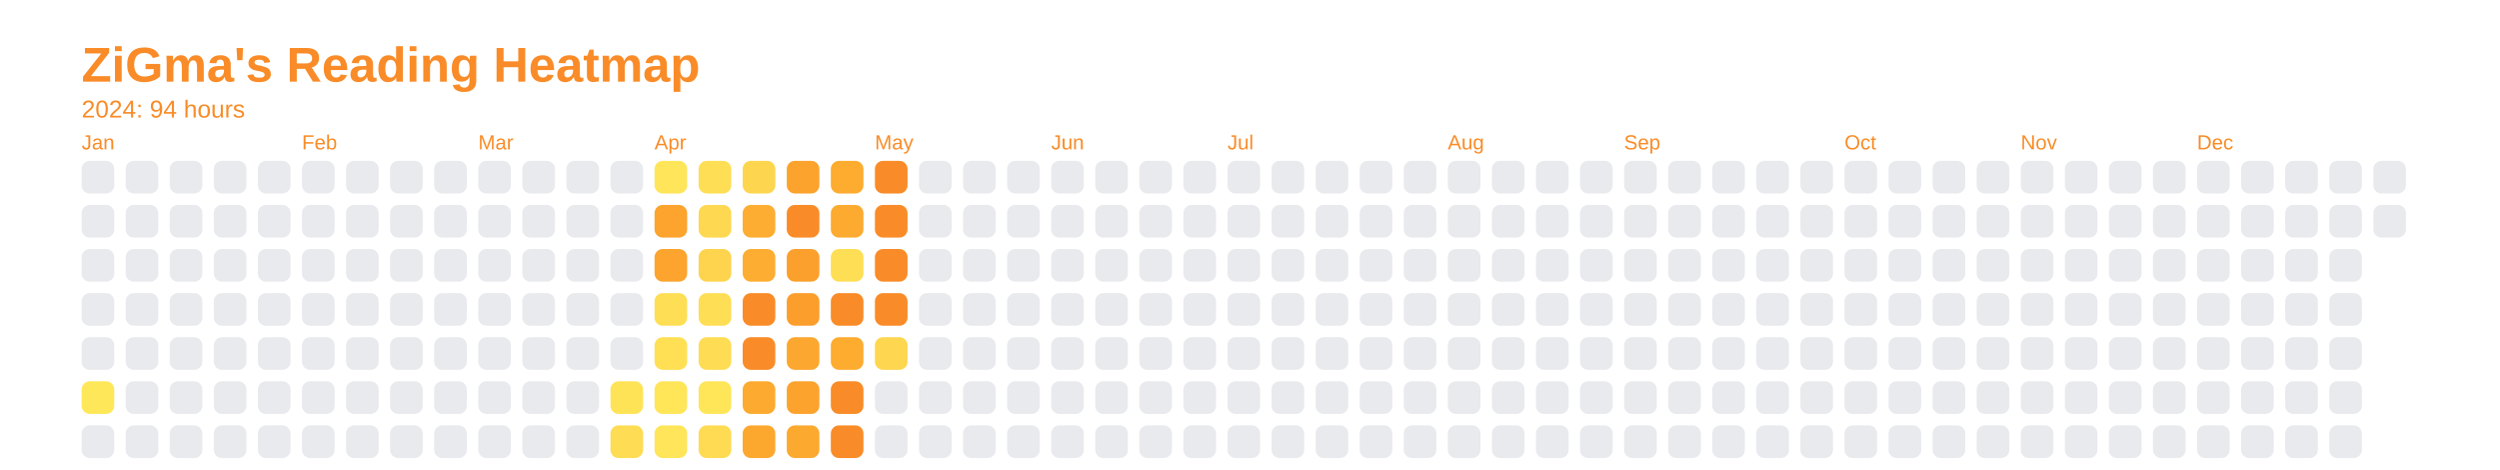
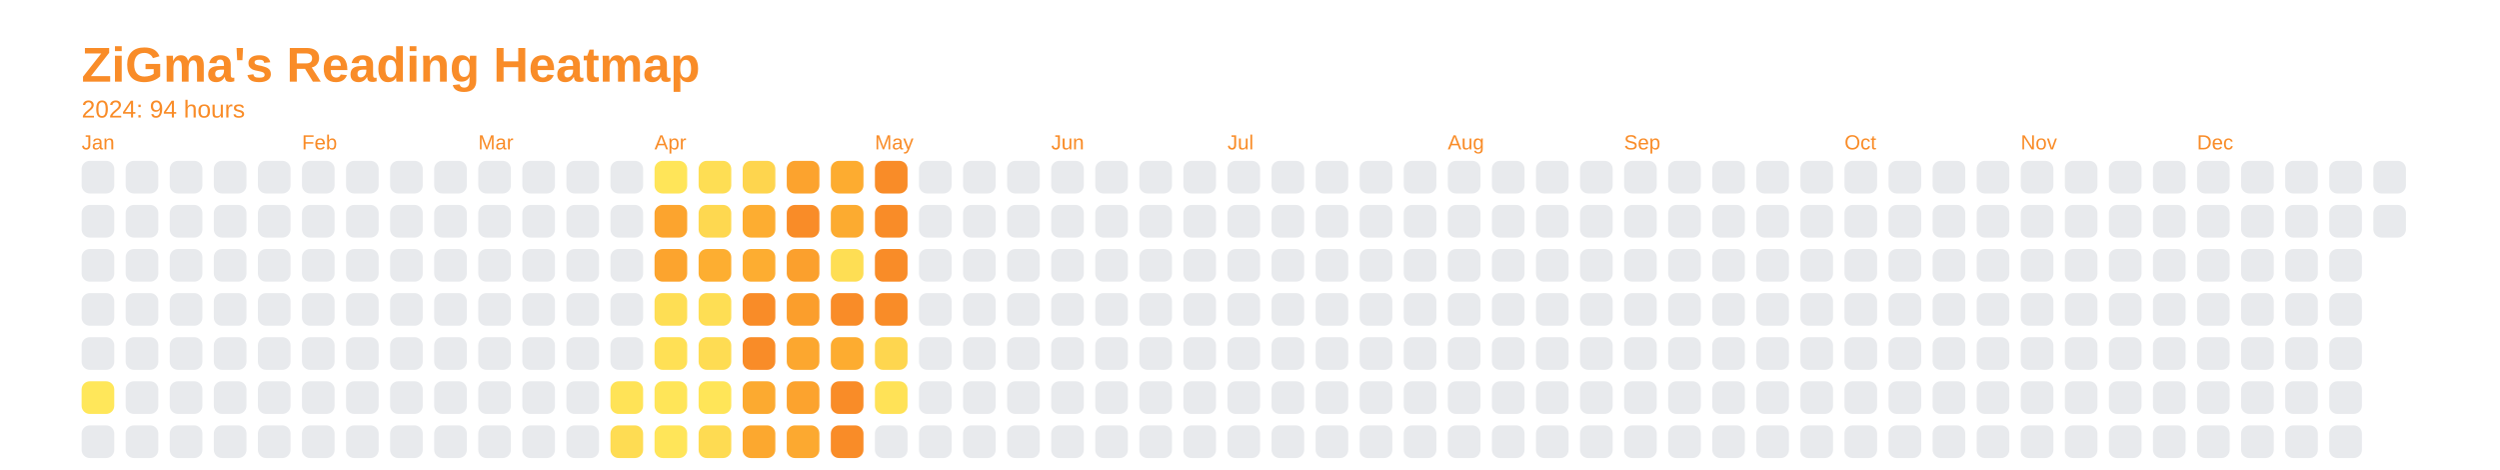
<svg xmlns="http://www.w3.org/2000/svg" baseProfile="full" height="57.5mm" version="1.1" viewBox="0,0,306.2,57.5" width="306.2mm">
  <defs />
  <rect fill="none" height="57.5" width="306.2" x="0" y="0" />
  <text fill="#f98c28" style="font-size:6px; font-family:Arial; font-weight:bold;" x="10" y="10">ZiGma's Reading Heatmap</text>
  <text fill="#f98c28" style="font-size:3px; font-family:Arial;" x="10" y="14.4">2024: 94 hours</text>
  <text fill="#f98c28" style="font-size:2.5px; font-family:Arial" x="10" y="18.3">Jan</text>
  <rect fill="#e8eaed" height="4" rx="1" ry="1" width="4" x="10" y="19.7" />
  <rect fill="#e8eaed" height="4" rx="1" ry="1" width="4" x="10" y="25.1" />
  <rect fill="#e8eaed" height="4" rx="1" ry="1" width="4" x="10" y="30.5" />
  <rect fill="#e8eaed" height="4" rx="1" ry="1" width="4" x="10" y="35.9" />
  <rect fill="#e8eaed" height="4" rx="1" ry="1" width="4" x="10" y="41.3" />
  <rect fill="#ffe75a" height="4" rx="1" ry="1" width="4" x="10" y="46.7" />
  <rect fill="#e8eaed" height="4" rx="1" ry="1" width="4" x="10" y="52.1" />
  <rect fill="#e8eaed" height="4" rx="1" ry="1" width="4" x="15.4" y="19.7" />
  <rect fill="#e8eaed" height="4" rx="1" ry="1" width="4" x="15.4" y="25.1" />
  <rect fill="#e8eaed" height="4" rx="1" ry="1" width="4" x="15.4" y="30.5" />
  <rect fill="#e8eaed" height="4" rx="1" ry="1" width="4" x="15.4" y="35.9" />
  <rect fill="#e8eaed" height="4" rx="1" ry="1" width="4" x="15.4" y="41.3" />
  <rect fill="#e8eaed" height="4" rx="1" ry="1" width="4" x="15.4" y="46.7" />
  <rect fill="#e8eaed" height="4" rx="1" ry="1" width="4" x="15.4" y="52.1" />
  <rect fill="#e8eaed" height="4" rx="1" ry="1" width="4" x="20.8" y="19.7" />
  <rect fill="#e8eaed" height="4" rx="1" ry="1" width="4" x="20.8" y="25.1" />
  <rect fill="#e8eaed" height="4" rx="1" ry="1" width="4" x="20.8" y="30.5" />
  <rect fill="#e8eaed" height="4" rx="1" ry="1" width="4" x="20.8" y="35.9" />
  <rect fill="#e8eaed" height="4" rx="1" ry="1" width="4" x="20.8" y="41.3" />
  <rect fill="#e8eaed" height="4" rx="1" ry="1" width="4" x="20.8" y="46.7" />
  <rect fill="#e8eaed" height="4" rx="1" ry="1" width="4" x="20.8" y="52.1" />
  <rect fill="#e8eaed" height="4" rx="1" ry="1" width="4" x="26.2" y="19.7" />
  <rect fill="#e8eaed" height="4" rx="1" ry="1" width="4" x="26.2" y="25.1" />
  <rect fill="#e8eaed" height="4" rx="1" ry="1" width="4" x="26.2" y="30.5" />
  <rect fill="#e8eaed" height="4" rx="1" ry="1" width="4" x="26.2" y="35.9" />
  <rect fill="#e8eaed" height="4" rx="1" ry="1" width="4" x="26.2" y="41.3" />
  <rect fill="#e8eaed" height="4" rx="1" ry="1" width="4" x="26.2" y="46.7" />
  <rect fill="#e8eaed" height="4" rx="1" ry="1" width="4" x="26.2" y="52.1" />
  <rect fill="#e8eaed" height="4" rx="1" ry="1" width="4" x="31.6" y="19.7" />
  <rect fill="#e8eaed" height="4" rx="1" ry="1" width="4" x="31.6" y="25.1" />
  <rect fill="#e8eaed" height="4" rx="1" ry="1" width="4" x="31.6" y="30.5" />
  <rect fill="#e8eaed" height="4" rx="1" ry="1" width="4" x="31.6" y="35.9" />
  <rect fill="#e8eaed" height="4" rx="1" ry="1" width="4" x="31.6" y="41.3" />
  <rect fill="#e8eaed" height="4" rx="1" ry="1" width="4" x="31.6" y="46.7" />
  <rect fill="#e8eaed" height="4" rx="1" ry="1" width="4" x="31.6" y="52.1" />
  <text fill="#f98c28" style="font-size:2.5px; font-family:Arial" x="37.0" y="18.3">Feb</text>
  <rect fill="#e8eaed" height="4" rx="1" ry="1" width="4" x="37.0" y="19.7" />
  <rect fill="#e8eaed" height="4" rx="1" ry="1" width="4" x="37.0" y="25.1" />
  <rect fill="#e8eaed" height="4" rx="1" ry="1" width="4" x="37.0" y="30.5" />
  <rect fill="#e8eaed" height="4" rx="1" ry="1" width="4" x="37.0" y="35.9" />
  <rect fill="#e8eaed" height="4" rx="1" ry="1" width="4" x="37.0" y="41.3" />
  <rect fill="#e8eaed" height="4" rx="1" ry="1" width="4" x="37.0" y="46.7" />
  <rect fill="#e8eaed" height="4" rx="1" ry="1" width="4" x="37.0" y="52.1" />
  <rect fill="#e8eaed" height="4" rx="1" ry="1" width="4" x="42.4" y="19.7" />
  <rect fill="#e8eaed" height="4" rx="1" ry="1" width="4" x="42.4" y="25.1" />
  <rect fill="#e8eaed" height="4" rx="1" ry="1" width="4" x="42.4" y="30.5" />
  <rect fill="#e8eaed" height="4" rx="1" ry="1" width="4" x="42.4" y="35.9" />
  <rect fill="#e8eaed" height="4" rx="1" ry="1" width="4" x="42.4" y="41.3" />
  <rect fill="#e8eaed" height="4" rx="1" ry="1" width="4" x="42.4" y="46.7" />
  <rect fill="#e8eaed" height="4" rx="1" ry="1" width="4" x="42.4" y="52.1" />
  <rect fill="#e8eaed" height="4" rx="1" ry="1" width="4" x="47.8" y="19.7" />
  <rect fill="#e8eaed" height="4" rx="1" ry="1" width="4" x="47.8" y="25.1" />
  <rect fill="#e8eaed" height="4" rx="1" ry="1" width="4" x="47.8" y="30.5" />
  <rect fill="#e8eaed" height="4" rx="1" ry="1" width="4" x="47.8" y="35.9" />
  <rect fill="#e8eaed" height="4" rx="1" ry="1" width="4" x="47.8" y="41.3" />
  <rect fill="#e8eaed" height="4" rx="1" ry="1" width="4" x="47.8" y="46.7" />
  <rect fill="#e8eaed" height="4" rx="1" ry="1" width="4" x="47.8" y="52.1" />
  <rect fill="#e8eaed" height="4" rx="1" ry="1" width="4" x="53.2" y="19.7" />
  <rect fill="#e8eaed" height="4" rx="1" ry="1" width="4" x="53.2" y="25.1" />
  <rect fill="#e8eaed" height="4" rx="1" ry="1" width="4" x="53.2" y="30.5" />
  <rect fill="#e8eaed" height="4" rx="1" ry="1" width="4" x="53.2" y="35.9" />
  <rect fill="#e8eaed" height="4" rx="1" ry="1" width="4" x="53.2" y="41.3" />
  <rect fill="#e8eaed" height="4" rx="1" ry="1" width="4" x="53.2" y="46.7" />
  <rect fill="#e8eaed" height="4" rx="1" ry="1" width="4" x="53.2" y="52.1" />
  <text fill="#f98c28" style="font-size:2.5px; font-family:Arial" x="58.6" y="18.3">Mar</text>
  <rect fill="#e8eaed" height="4" rx="1" ry="1" width="4" x="58.6" y="19.7" />
  <rect fill="#e8eaed" height="4" rx="1" ry="1" width="4" x="58.6" y="25.1" />
  <rect fill="#e8eaed" height="4" rx="1" ry="1" width="4" x="58.6" y="30.5" />
  <rect fill="#e8eaed" height="4" rx="1" ry="1" width="4" x="58.6" y="35.9" />
  <rect fill="#e8eaed" height="4" rx="1" ry="1" width="4" x="58.6" y="41.3" />
  <rect fill="#e8eaed" height="4" rx="1" ry="1" width="4" x="58.6" y="46.7" />
  <rect fill="#e8eaed" height="4" rx="1" ry="1" width="4" x="58.6" y="52.1" />
  <rect fill="#e8eaed" height="4" rx="1" ry="1" width="4" x="64" y="19.7" />
  <rect fill="#e8eaed" height="4" rx="1" ry="1" width="4" x="64" y="25.1" />
  <rect fill="#e8eaed" height="4" rx="1" ry="1" width="4" x="64" y="30.5" />
  <rect fill="#e8eaed" height="4" rx="1" ry="1" width="4" x="64" y="35.9" />
  <rect fill="#e8eaed" height="4" rx="1" ry="1" width="4" x="64" y="41.3" />
  <rect fill="#e8eaed" height="4" rx="1" ry="1" width="4" x="64" y="46.7" />
  <rect fill="#e8eaed" height="4" rx="1" ry="1" width="4" x="64" y="52.1" />
  <rect fill="#e8eaed" height="4" rx="1" ry="1" width="4" x="69.4" y="19.7" />
  <rect fill="#e8eaed" height="4" rx="1" ry="1" width="4" x="69.4" y="25.1" />
  <rect fill="#e8eaed" height="4" rx="1" ry="1" width="4" x="69.4" y="30.5" />
  <rect fill="#e8eaed" height="4" rx="1" ry="1" width="4" x="69.4" y="35.9" />
  <rect fill="#e8eaed" height="4" rx="1" ry="1" width="4" x="69.4" y="41.3" />
  <rect fill="#e8eaed" height="4" rx="1" ry="1" width="4" x="69.4" y="46.7" />
  <rect fill="#e8eaed" height="4" rx="1" ry="1" width="4" x="69.4" y="52.1" />
  <rect fill="#e8eaed" height="4" rx="1" ry="1" width="4" x="74.8" y="19.7" />
  <rect fill="#e8eaed" height="4" rx="1" ry="1" width="4" x="74.8" y="25.1" />
  <rect fill="#e8eaed" height="4" rx="1" ry="1" width="4" x="74.8" y="30.5" />
  <rect fill="#e8eaed" height="4" rx="1" ry="1" width="4" x="74.8" y="35.9" />
  <rect fill="#e8eaed" height="4" rx="1" ry="1" width="4" x="74.8" y="41.3" />
  <rect fill="#ffe357" height="4" rx="1" ry="1" width="4" x="74.8" y="46.7" />
  <rect fill="#fedc53" height="4" rx="1" ry="1" width="4" x="74.8" y="52.1" />
  <text fill="#f98c28" style="font-size:2.5px; font-family:Arial" x="80.2" y="18.3">Apr</text>
  <rect fill="#ffe559" height="4" rx="1" ry="1" width="4" x="80.2" y="19.7" />
  <rect fill="#fca42e" height="4" rx="1" ry="1" width="4" x="80.2" y="25.1" />
  <rect fill="#fca42e" height="4" rx="1" ry="1" width="4" x="80.2" y="30.5" />
  <rect fill="#fede54" height="4" rx="1" ry="1" width="4" x="80.2" y="35.9" />
  <rect fill="#ffe055" height="4" rx="1" ry="1" width="4" x="80.2" y="41.3" />
  <rect fill="#ffe558" height="4" rx="1" ry="1" width="4" x="80.2" y="46.7" />
  <rect fill="#ffe559" height="4" rx="1" ry="1" width="4" x="80.2" y="52.1" />
  <rect fill="#fede54" height="4" rx="1" ry="1" width="4" x="85.6" y="19.7" />
  <rect fill="#fed850" height="4" rx="1" ry="1" width="4" x="85.6" y="25.1" />
-   <rect fill="#fed34d" height="4" rx="1" ry="1" width="4" x="85.6" y="30.5" />
+   <rect fill="#fdae31" height="4" rx="1" ry="1" width="4" x="85.6" y="30.5" />
  <rect fill="#fede54" height="4" rx="1" ry="1" width="4" x="85.6" y="35.9" />
  <rect fill="#fedc53" height="4" rx="1" ry="1" width="4" x="85.6" y="41.3" />
  <rect fill="#ffe558" height="4" rx="1" ry="1" width="4" x="85.6" y="46.7" />
  <rect fill="#fedb52" height="4" rx="1" ry="1" width="4" x="85.6" y="52.1" />
  <rect fill="#fed54e" height="4" rx="1" ry="1" width="4" x="91" y="19.7" />
  <rect fill="#fdad31" height="4" rx="1" ry="1" width="4" x="91" y="25.1" />
  <rect fill="#fdad31" height="4" rx="1" ry="1" width="4" x="91" y="30.5" />
  <rect fill="#f98c28" height="4" rx="1" ry="1" width="4" x="91" y="35.9" />
  <rect fill="#f98c28" height="4" rx="1" ry="1" width="4" x="91" y="41.3" />
  <rect fill="#fcaa30" height="4" rx="1" ry="1" width="4" x="91" y="46.7" />
  <rect fill="#fca82f" height="4" rx="1" ry="1" width="4" x="91" y="52.1" />
  <rect fill="#fca32e" height="4" rx="1" ry="1" width="4" x="96.4" y="19.7" />
  <rect fill="#f98c28" height="4" rx="1" ry="1" width="4" x="96.4" y="25.1" />
  <rect fill="#fba02d" height="4" rx="1" ry="1" width="4" x="96.4" y="30.5" />
  <rect fill="#fb9e2c" height="4" rx="1" ry="1" width="4" x="96.4" y="35.9" />
  <rect fill="#fca72f" height="4" rx="1" ry="1" width="4" x="96.4" y="41.3" />
  <rect fill="#fca32e" height="4" rx="1" ry="1" width="4" x="96.4" y="46.7" />
  <rect fill="#fca930" height="4" rx="1" ry="1" width="4" x="96.4" y="52.1" />
  <rect fill="#fdac30" height="4" rx="1" ry="1" width="4" x="101.8" y="19.7" />
  <rect fill="#fcab30" height="4" rx="1" ry="1" width="4" x="101.8" y="25.1" />
  <rect fill="#fede54" height="4" rx="1" ry="1" width="4" x="101.8" y="30.5" />
  <rect fill="#f98c28" height="4" rx="1" ry="1" width="4" x="101.8" y="35.9" />
  <rect fill="#fdac30" height="4" rx="1" ry="1" width="4" x="101.8" y="41.3" />
  <rect fill="#f98c28" height="4" rx="1" ry="1" width="4" x="101.8" y="46.7" />
  <rect fill="#f98c28" height="4" rx="1" ry="1" width="4" x="101.8" y="52.1" />
  <text fill="#f98c28" style="font-size:2.5px; font-family:Arial" x="107.2" y="18.3">May</text>
  <rect fill="#f98c28" height="4" rx="1" ry="1" width="4" x="107.2" y="19.7" />
  <rect fill="#f98c28" height="4" rx="1" ry="1" width="4" x="107.2" y="25.1" />
  <rect fill="#f98c28" height="4" rx="1" ry="1" width="4" x="107.2" y="30.5" />
  <rect fill="#f98c28" height="4" rx="1" ry="1" width="4" x="107.2" y="35.9" />
  <rect fill="#fed64f" height="4" rx="1" ry="1" width="4" x="107.2" y="41.3" />
-   <rect fill="#e8eaed" height="4" rx="1" ry="1" width="4" x="107.2" y="46.7" />
+   <rect fill="#ffe257" height="4" rx="1" ry="1" width="4" x="107.2" y="46.7" />
  <rect fill="#e8eaed" height="4" rx="1" ry="1" width="4" x="107.2" y="52.1" />
  <rect fill="#e8eaed" height="4" rx="1" ry="1" width="4" x="112.6" y="19.7" />
  <rect fill="#e8eaed" height="4" rx="1" ry="1" width="4" x="112.6" y="25.1" />
  <rect fill="#e8eaed" height="4" rx="1" ry="1" width="4" x="112.6" y="30.5" />
  <rect fill="#e8eaed" height="4" rx="1" ry="1" width="4" x="112.6" y="35.9" />
  <rect fill="#e8eaed" height="4" rx="1" ry="1" width="4" x="112.6" y="41.3" />
  <rect fill="#e8eaed" height="4" rx="1" ry="1" width="4" x="112.6" y="46.7" />
  <rect fill="#e8eaed" height="4" rx="1" ry="1" width="4" x="112.6" y="52.1" />
  <rect fill="#e8eaed" height="4" rx="1" ry="1" width="4" x="118" y="19.7" />
  <rect fill="#e8eaed" height="4" rx="1" ry="1" width="4" x="118" y="25.1" />
  <rect fill="#e8eaed" height="4" rx="1" ry="1" width="4" x="118" y="30.5" />
  <rect fill="#e8eaed" height="4" rx="1" ry="1" width="4" x="118" y="35.9" />
  <rect fill="#e8eaed" height="4" rx="1" ry="1" width="4" x="118" y="41.3" />
  <rect fill="#e8eaed" height="4" rx="1" ry="1" width="4" x="118" y="46.7" />
  <rect fill="#e8eaed" height="4" rx="1" ry="1" width="4" x="118" y="52.1" />
  <rect fill="#e8eaed" height="4" rx="1" ry="1" width="4" x="123.4" y="19.7" />
  <rect fill="#e8eaed" height="4" rx="1" ry="1" width="4" x="123.4" y="25.1" />
  <rect fill="#e8eaed" height="4" rx="1" ry="1" width="4" x="123.4" y="30.5" />
  <rect fill="#e8eaed" height="4" rx="1" ry="1" width="4" x="123.4" y="35.9" />
  <rect fill="#e8eaed" height="4" rx="1" ry="1" width="4" x="123.4" y="41.3" />
  <rect fill="#e8eaed" height="4" rx="1" ry="1" width="4" x="123.4" y="46.7" />
  <rect fill="#e8eaed" height="4" rx="1" ry="1" width="4" x="123.4" y="52.1" />
  <text fill="#f98c28" style="font-size:2.5px; font-family:Arial" x="128.8" y="18.3">Jun</text>
  <rect fill="#e8eaed" height="4" rx="1" ry="1" width="4" x="128.8" y="19.7" />
  <rect fill="#e8eaed" height="4" rx="1" ry="1" width="4" x="128.8" y="25.1" />
  <rect fill="#e8eaed" height="4" rx="1" ry="1" width="4" x="128.8" y="30.5" />
  <rect fill="#e8eaed" height="4" rx="1" ry="1" width="4" x="128.8" y="35.9" />
  <rect fill="#e8eaed" height="4" rx="1" ry="1" width="4" x="128.8" y="41.3" />
  <rect fill="#e8eaed" height="4" rx="1" ry="1" width="4" x="128.8" y="46.7" />
  <rect fill="#e8eaed" height="4" rx="1" ry="1" width="4" x="128.8" y="52.1" />
  <rect fill="#e8eaed" height="4" rx="1" ry="1" width="4" x="134.2" y="19.7" />
  <rect fill="#e8eaed" height="4" rx="1" ry="1" width="4" x="134.2" y="25.1" />
  <rect fill="#e8eaed" height="4" rx="1" ry="1" width="4" x="134.2" y="30.5" />
  <rect fill="#e8eaed" height="4" rx="1" ry="1" width="4" x="134.2" y="35.9" />
  <rect fill="#e8eaed" height="4" rx="1" ry="1" width="4" x="134.2" y="41.3" />
  <rect fill="#e8eaed" height="4" rx="1" ry="1" width="4" x="134.2" y="46.7" />
  <rect fill="#e8eaed" height="4" rx="1" ry="1" width="4" x="134.2" y="52.1" />
  <rect fill="#e8eaed" height="4" rx="1" ry="1" width="4" x="139.6" y="19.7" />
  <rect fill="#e8eaed" height="4" rx="1" ry="1" width="4" x="139.6" y="25.1" />
  <rect fill="#e8eaed" height="4" rx="1" ry="1" width="4" x="139.6" y="30.5" />
  <rect fill="#e8eaed" height="4" rx="1" ry="1" width="4" x="139.6" y="35.9" />
  <rect fill="#e8eaed" height="4" rx="1" ry="1" width="4" x="139.6" y="41.3" />
  <rect fill="#e8eaed" height="4" rx="1" ry="1" width="4" x="139.6" y="46.7" />
  <rect fill="#e8eaed" height="4" rx="1" ry="1" width="4" x="139.6" y="52.1" />
  <rect fill="#e8eaed" height="4" rx="1" ry="1" width="4" x="145" y="19.7" />
  <rect fill="#e8eaed" height="4" rx="1" ry="1" width="4" x="145" y="25.1" />
  <rect fill="#e8eaed" height="4" rx="1" ry="1" width="4" x="145" y="30.5" />
  <rect fill="#e8eaed" height="4" rx="1" ry="1" width="4" x="145" y="35.9" />
  <rect fill="#e8eaed" height="4" rx="1" ry="1" width="4" x="145" y="41.3" />
  <rect fill="#e8eaed" height="4" rx="1" ry="1" width="4" x="145" y="46.7" />
  <rect fill="#e8eaed" height="4" rx="1" ry="1" width="4" x="145" y="52.1" />
  <text fill="#f98c28" style="font-size:2.5px; font-family:Arial" x="150.4" y="18.3">Jul</text>
  <rect fill="#e8eaed" height="4" rx="1" ry="1" width="4" x="150.4" y="19.7" />
  <rect fill="#e8eaed" height="4" rx="1" ry="1" width="4" x="150.4" y="25.1" />
  <rect fill="#e8eaed" height="4" rx="1" ry="1" width="4" x="150.4" y="30.5" />
  <rect fill="#e8eaed" height="4" rx="1" ry="1" width="4" x="150.4" y="35.9" />
  <rect fill="#e8eaed" height="4" rx="1" ry="1" width="4" x="150.4" y="41.3" />
  <rect fill="#e8eaed" height="4" rx="1" ry="1" width="4" x="150.4" y="46.7" />
  <rect fill="#e8eaed" height="4" rx="1" ry="1" width="4" x="150.4" y="52.1" />
  <rect fill="#e8eaed" height="4" rx="1" ry="1" width="4" x="155.8" y="19.7" />
  <rect fill="#e8eaed" height="4" rx="1" ry="1" width="4" x="155.8" y="25.1" />
  <rect fill="#e8eaed" height="4" rx="1" ry="1" width="4" x="155.8" y="30.5" />
  <rect fill="#e8eaed" height="4" rx="1" ry="1" width="4" x="155.8" y="35.9" />
  <rect fill="#e8eaed" height="4" rx="1" ry="1" width="4" x="155.8" y="41.3" />
  <rect fill="#e8eaed" height="4" rx="1" ry="1" width="4" x="155.8" y="46.7" />
  <rect fill="#e8eaed" height="4" rx="1" ry="1" width="4" x="155.8" y="52.1" />
  <rect fill="#e8eaed" height="4" rx="1" ry="1" width="4" x="161.2" y="19.7" />
  <rect fill="#e8eaed" height="4" rx="1" ry="1" width="4" x="161.2" y="25.1" />
  <rect fill="#e8eaed" height="4" rx="1" ry="1" width="4" x="161.2" y="30.5" />
  <rect fill="#e8eaed" height="4" rx="1" ry="1" width="4" x="161.2" y="35.9" />
  <rect fill="#e8eaed" height="4" rx="1" ry="1" width="4" x="161.2" y="41.3" />
  <rect fill="#e8eaed" height="4" rx="1" ry="1" width="4" x="161.2" y="46.7" />
  <rect fill="#e8eaed" height="4" rx="1" ry="1" width="4" x="161.2" y="52.1" />
  <rect fill="#e8eaed" height="4" rx="1" ry="1" width="4" x="166.6" y="19.7" />
  <rect fill="#e8eaed" height="4" rx="1" ry="1" width="4" x="166.6" y="25.1" />
  <rect fill="#e8eaed" height="4" rx="1" ry="1" width="4" x="166.6" y="30.5" />
  <rect fill="#e8eaed" height="4" rx="1" ry="1" width="4" x="166.6" y="35.9" />
  <rect fill="#e8eaed" height="4" rx="1" ry="1" width="4" x="166.6" y="41.3" />
  <rect fill="#e8eaed" height="4" rx="1" ry="1" width="4" x="166.6" y="46.7" />
  <rect fill="#e8eaed" height="4" rx="1" ry="1" width="4" x="166.6" y="52.1" />
  <rect fill="#e8eaed" height="4" rx="1" ry="1" width="4" x="172" y="19.7" />
  <rect fill="#e8eaed" height="4" rx="1" ry="1" width="4" x="172" y="25.1" />
  <rect fill="#e8eaed" height="4" rx="1" ry="1" width="4" x="172" y="30.5" />
  <rect fill="#e8eaed" height="4" rx="1" ry="1" width="4" x="172" y="35.9" />
  <rect fill="#e8eaed" height="4" rx="1" ry="1" width="4" x="172" y="41.3" />
  <rect fill="#e8eaed" height="4" rx="1" ry="1" width="4" x="172" y="46.7" />
  <rect fill="#e8eaed" height="4" rx="1" ry="1" width="4" x="172" y="52.1" />
  <text fill="#f98c28" style="font-size:2.5px; font-family:Arial" x="177.4" y="18.3">Aug</text>
  <rect fill="#e8eaed" height="4" rx="1" ry="1" width="4" x="177.4" y="19.7" />
  <rect fill="#e8eaed" height="4" rx="1" ry="1" width="4" x="177.4" y="25.1" />
  <rect fill="#e8eaed" height="4" rx="1" ry="1" width="4" x="177.4" y="30.5" />
  <rect fill="#e8eaed" height="4" rx="1" ry="1" width="4" x="177.4" y="35.9" />
  <rect fill="#e8eaed" height="4" rx="1" ry="1" width="4" x="177.4" y="41.3" />
  <rect fill="#e8eaed" height="4" rx="1" ry="1" width="4" x="177.4" y="46.7" />
  <rect fill="#e8eaed" height="4" rx="1" ry="1" width="4" x="177.4" y="52.1" />
  <rect fill="#e8eaed" height="4" rx="1" ry="1" width="4" x="182.8" y="19.7" />
  <rect fill="#e8eaed" height="4" rx="1" ry="1" width="4" x="182.8" y="25.1" />
  <rect fill="#e8eaed" height="4" rx="1" ry="1" width="4" x="182.8" y="30.5" />
  <rect fill="#e8eaed" height="4" rx="1" ry="1" width="4" x="182.8" y="35.9" />
  <rect fill="#e8eaed" height="4" rx="1" ry="1" width="4" x="182.8" y="41.3" />
  <rect fill="#e8eaed" height="4" rx="1" ry="1" width="4" x="182.8" y="46.7" />
  <rect fill="#e8eaed" height="4" rx="1" ry="1" width="4" x="182.8" y="52.1" />
  <rect fill="#e8eaed" height="4" rx="1" ry="1" width="4" x="188.2" y="19.7" />
  <rect fill="#e8eaed" height="4" rx="1" ry="1" width="4" x="188.2" y="25.1" />
  <rect fill="#e8eaed" height="4" rx="1" ry="1" width="4" x="188.2" y="30.5" />
  <rect fill="#e8eaed" height="4" rx="1" ry="1" width="4" x="188.2" y="35.9" />
  <rect fill="#e8eaed" height="4" rx="1" ry="1" width="4" x="188.2" y="41.3" />
  <rect fill="#e8eaed" height="4" rx="1" ry="1" width="4" x="188.2" y="46.7" />
  <rect fill="#e8eaed" height="4" rx="1" ry="1" width="4" x="188.2" y="52.1" />
  <rect fill="#e8eaed" height="4" rx="1" ry="1" width="4" x="193.6" y="19.7" />
  <rect fill="#e8eaed" height="4" rx="1" ry="1" width="4" x="193.6" y="25.1" />
  <rect fill="#e8eaed" height="4" rx="1" ry="1" width="4" x="193.6" y="30.5" />
  <rect fill="#e8eaed" height="4" rx="1" ry="1" width="4" x="193.6" y="35.9" />
  <rect fill="#e8eaed" height="4" rx="1" ry="1" width="4" x="193.6" y="41.3" />
  <rect fill="#e8eaed" height="4" rx="1" ry="1" width="4" x="193.6" y="46.7" />
  <rect fill="#e8eaed" height="4" rx="1" ry="1" width="4" x="193.6" y="52.1" />
  <text fill="#f98c28" style="font-size:2.5px; font-family:Arial" x="199" y="18.3">Sep</text>
  <rect fill="#e8eaed" height="4" rx="1" ry="1" width="4" x="199" y="19.7" />
  <rect fill="#e8eaed" height="4" rx="1" ry="1" width="4" x="199" y="25.1" />
  <rect fill="#e8eaed" height="4" rx="1" ry="1" width="4" x="199" y="30.5" />
  <rect fill="#e8eaed" height="4" rx="1" ry="1" width="4" x="199" y="35.9" />
  <rect fill="#e8eaed" height="4" rx="1" ry="1" width="4" x="199" y="41.3" />
  <rect fill="#e8eaed" height="4" rx="1" ry="1" width="4" x="199" y="46.7" />
  <rect fill="#e8eaed" height="4" rx="1" ry="1" width="4" x="199" y="52.1" />
  <rect fill="#e8eaed" height="4" rx="1" ry="1" width="4" x="204.4" y="19.7" />
  <rect fill="#e8eaed" height="4" rx="1" ry="1" width="4" x="204.4" y="25.1" />
  <rect fill="#e8eaed" height="4" rx="1" ry="1" width="4" x="204.4" y="30.5" />
  <rect fill="#e8eaed" height="4" rx="1" ry="1" width="4" x="204.4" y="35.9" />
  <rect fill="#e8eaed" height="4" rx="1" ry="1" width="4" x="204.4" y="41.3" />
  <rect fill="#e8eaed" height="4" rx="1" ry="1" width="4" x="204.4" y="46.7" />
  <rect fill="#e8eaed" height="4" rx="1" ry="1" width="4" x="204.4" y="52.1" />
  <rect fill="#e8eaed" height="4" rx="1" ry="1" width="4" x="209.8" y="19.7" />
  <rect fill="#e8eaed" height="4" rx="1" ry="1" width="4" x="209.8" y="25.1" />
  <rect fill="#e8eaed" height="4" rx="1" ry="1" width="4" x="209.8" y="30.5" />
  <rect fill="#e8eaed" height="4" rx="1" ry="1" width="4" x="209.8" y="35.9" />
  <rect fill="#e8eaed" height="4" rx="1" ry="1" width="4" x="209.8" y="41.3" />
  <rect fill="#e8eaed" height="4" rx="1" ry="1" width="4" x="209.8" y="46.7" />
  <rect fill="#e8eaed" height="4" rx="1" ry="1" width="4" x="209.8" y="52.1" />
  <rect fill="#e8eaed" height="4" rx="1" ry="1" width="4" x="215.2" y="19.7" />
  <rect fill="#e8eaed" height="4" rx="1" ry="1" width="4" x="215.2" y="25.1" />
  <rect fill="#e8eaed" height="4" rx="1" ry="1" width="4" x="215.2" y="30.5" />
  <rect fill="#e8eaed" height="4" rx="1" ry="1" width="4" x="215.2" y="35.9" />
  <rect fill="#e8eaed" height="4" rx="1" ry="1" width="4" x="215.2" y="41.3" />
  <rect fill="#e8eaed" height="4" rx="1" ry="1" width="4" x="215.2" y="46.7" />
  <rect fill="#e8eaed" height="4" rx="1" ry="1" width="4" x="215.2" y="52.1" />
  <rect fill="#e8eaed" height="4" rx="1" ry="1" width="4" x="220.6" y="19.7" />
  <rect fill="#e8eaed" height="4" rx="1" ry="1" width="4" x="220.6" y="25.1" />
  <rect fill="#e8eaed" height="4" rx="1" ry="1" width="4" x="220.6" y="30.5" />
  <rect fill="#e8eaed" height="4" rx="1" ry="1" width="4" x="220.6" y="35.9" />
  <rect fill="#e8eaed" height="4" rx="1" ry="1" width="4" x="220.6" y="41.3" />
  <rect fill="#e8eaed" height="4" rx="1" ry="1" width="4" x="220.6" y="46.7" />
  <rect fill="#e8eaed" height="4" rx="1" ry="1" width="4" x="220.6" y="52.1" />
  <text fill="#f98c28" style="font-size:2.5px; font-family:Arial" x="226" y="18.3">Oct</text>
  <rect fill="#e8eaed" height="4" rx="1" ry="1" width="4" x="226" y="19.7" />
  <rect fill="#e8eaed" height="4" rx="1" ry="1" width="4" x="226" y="25.1" />
  <rect fill="#e8eaed" height="4" rx="1" ry="1" width="4" x="226" y="30.5" />
  <rect fill="#e8eaed" height="4" rx="1" ry="1" width="4" x="226" y="35.9" />
  <rect fill="#e8eaed" height="4" rx="1" ry="1" width="4" x="226" y="41.3" />
  <rect fill="#e8eaed" height="4" rx="1" ry="1" width="4" x="226" y="46.7" />
  <rect fill="#e8eaed" height="4" rx="1" ry="1" width="4" x="226" y="52.1" />
  <rect fill="#e8eaed" height="4" rx="1" ry="1" width="4" x="231.4" y="19.7" />
  <rect fill="#e8eaed" height="4" rx="1" ry="1" width="4" x="231.4" y="25.1" />
  <rect fill="#e8eaed" height="4" rx="1" ry="1" width="4" x="231.4" y="30.5" />
  <rect fill="#e8eaed" height="4" rx="1" ry="1" width="4" x="231.4" y="35.9" />
  <rect fill="#e8eaed" height="4" rx="1" ry="1" width="4" x="231.4" y="41.3" />
  <rect fill="#e8eaed" height="4" rx="1" ry="1" width="4" x="231.4" y="46.7" />
  <rect fill="#e8eaed" height="4" rx="1" ry="1" width="4" x="231.4" y="52.1" />
  <rect fill="#e8eaed" height="4" rx="1" ry="1" width="4" x="236.8" y="19.7" />
  <rect fill="#e8eaed" height="4" rx="1" ry="1" width="4" x="236.8" y="25.1" />
  <rect fill="#e8eaed" height="4" rx="1" ry="1" width="4" x="236.8" y="30.5" />
  <rect fill="#e8eaed" height="4" rx="1" ry="1" width="4" x="236.8" y="35.9" />
  <rect fill="#e8eaed" height="4" rx="1" ry="1" width="4" x="236.8" y="41.3" />
  <rect fill="#e8eaed" height="4" rx="1" ry="1" width="4" x="236.8" y="46.7" />
  <rect fill="#e8eaed" height="4" rx="1" ry="1" width="4" x="236.8" y="52.1" />
  <rect fill="#e8eaed" height="4" rx="1" ry="1" width="4" x="242.2" y="19.7" />
  <rect fill="#e8eaed" height="4" rx="1" ry="1" width="4" x="242.2" y="25.1" />
  <rect fill="#e8eaed" height="4" rx="1" ry="1" width="4" x="242.2" y="30.5" />
  <rect fill="#e8eaed" height="4" rx="1" ry="1" width="4" x="242.2" y="35.9" />
  <rect fill="#e8eaed" height="4" rx="1" ry="1" width="4" x="242.2" y="41.3" />
  <rect fill="#e8eaed" height="4" rx="1" ry="1" width="4" x="242.2" y="46.7" />
  <rect fill="#e8eaed" height="4" rx="1" ry="1" width="4" x="242.2" y="52.1" />
  <text fill="#f98c28" style="font-size:2.5px; font-family:Arial" x="247.6" y="18.3">Nov</text>
  <rect fill="#e8eaed" height="4" rx="1" ry="1" width="4" x="247.6" y="19.7" />
  <rect fill="#e8eaed" height="4" rx="1" ry="1" width="4" x="247.6" y="25.1" />
  <rect fill="#e8eaed" height="4" rx="1" ry="1" width="4" x="247.6" y="30.5" />
  <rect fill="#e8eaed" height="4" rx="1" ry="1" width="4" x="247.6" y="35.9" />
  <rect fill="#e8eaed" height="4" rx="1" ry="1" width="4" x="247.6" y="41.3" />
  <rect fill="#e8eaed" height="4" rx="1" ry="1" width="4" x="247.6" y="46.7" />
  <rect fill="#e8eaed" height="4" rx="1" ry="1" width="4" x="247.6" y="52.1" />
  <rect fill="#e8eaed" height="4" rx="1" ry="1" width="4" x="253" y="19.7" />
  <rect fill="#e8eaed" height="4" rx="1" ry="1" width="4" x="253" y="25.1" />
  <rect fill="#e8eaed" height="4" rx="1" ry="1" width="4" x="253" y="30.5" />
  <rect fill="#e8eaed" height="4" rx="1" ry="1" width="4" x="253" y="35.9" />
  <rect fill="#e8eaed" height="4" rx="1" ry="1" width="4" x="253" y="41.3" />
  <rect fill="#e8eaed" height="4" rx="1" ry="1" width="4" x="253" y="46.7" />
  <rect fill="#e8eaed" height="4" rx="1" ry="1" width="4" x="253" y="52.1" />
  <rect fill="#e8eaed" height="4" rx="1" ry="1" width="4" x="258.4" y="19.7" />
  <rect fill="#e8eaed" height="4" rx="1" ry="1" width="4" x="258.4" y="25.1" />
  <rect fill="#e8eaed" height="4" rx="1" ry="1" width="4" x="258.4" y="30.5" />
  <rect fill="#e8eaed" height="4" rx="1" ry="1" width="4" x="258.4" y="35.9" />
  <rect fill="#e8eaed" height="4" rx="1" ry="1" width="4" x="258.4" y="41.3" />
  <rect fill="#e8eaed" height="4" rx="1" ry="1" width="4" x="258.4" y="46.7" />
  <rect fill="#e8eaed" height="4" rx="1" ry="1" width="4" x="258.4" y="52.1" />
  <rect fill="#e8eaed" height="4" rx="1" ry="1" width="4" x="263.8" y="19.7" />
  <rect fill="#e8eaed" height="4" rx="1" ry="1" width="4" x="263.8" y="25.1" />
  <rect fill="#e8eaed" height="4" rx="1" ry="1" width="4" x="263.8" y="30.5" />
  <rect fill="#e8eaed" height="4" rx="1" ry="1" width="4" x="263.8" y="35.9" />
  <rect fill="#e8eaed" height="4" rx="1" ry="1" width="4" x="263.8" y="41.3" />
  <rect fill="#e8eaed" height="4" rx="1" ry="1" width="4" x="263.8" y="46.7" />
  <rect fill="#e8eaed" height="4" rx="1" ry="1" width="4" x="263.8" y="52.1" />
  <text fill="#f98c28" style="font-size:2.5px; font-family:Arial" x="269.2" y="18.3">Dec</text>
  <rect fill="#e8eaed" height="4" rx="1" ry="1" width="4" x="269.2" y="19.7" />
  <rect fill="#e8eaed" height="4" rx="1" ry="1" width="4" x="269.2" y="25.1" />
  <rect fill="#e8eaed" height="4" rx="1" ry="1" width="4" x="269.2" y="30.5" />
  <rect fill="#e8eaed" height="4" rx="1" ry="1" width="4" x="269.2" y="35.9" />
  <rect fill="#e8eaed" height="4" rx="1" ry="1" width="4" x="269.2" y="41.3" />
  <rect fill="#e8eaed" height="4" rx="1" ry="1" width="4" x="269.2" y="46.7" />
  <rect fill="#e8eaed" height="4" rx="1" ry="1" width="4" x="269.2" y="52.1" />
  <rect fill="#e8eaed" height="4" rx="1" ry="1" width="4" x="274.6" y="19.7" />
  <rect fill="#e8eaed" height="4" rx="1" ry="1" width="4" x="274.6" y="25.1" />
  <rect fill="#e8eaed" height="4" rx="1" ry="1" width="4" x="274.6" y="30.5" />
  <rect fill="#e8eaed" height="4" rx="1" ry="1" width="4" x="274.6" y="35.9" />
  <rect fill="#e8eaed" height="4" rx="1" ry="1" width="4" x="274.6" y="41.3" />
  <rect fill="#e8eaed" height="4" rx="1" ry="1" width="4" x="274.6" y="46.7" />
  <rect fill="#e8eaed" height="4" rx="1" ry="1" width="4" x="274.6" y="52.1" />
  <rect fill="#e8eaed" height="4" rx="1" ry="1" width="4" x="280" y="19.7" />
  <rect fill="#e8eaed" height="4" rx="1" ry="1" width="4" x="280" y="25.1" />
  <rect fill="#e8eaed" height="4" rx="1" ry="1" width="4" x="280" y="30.5" />
  <rect fill="#e8eaed" height="4" rx="1" ry="1" width="4" x="280" y="35.9" />
  <rect fill="#e8eaed" height="4" rx="1" ry="1" width="4" x="280" y="41.3" />
  <rect fill="#e8eaed" height="4" rx="1" ry="1" width="4" x="280" y="46.7" />
  <rect fill="#e8eaed" height="4" rx="1" ry="1" width="4" x="280" y="52.1" />
  <rect fill="#e8eaed" height="4" rx="1" ry="1" width="4" x="285.4" y="19.7" />
  <rect fill="#e8eaed" height="4" rx="1" ry="1" width="4" x="285.4" y="25.1" />
  <rect fill="#e8eaed" height="4" rx="1" ry="1" width="4" x="285.4" y="30.5" />
  <rect fill="#e8eaed" height="4" rx="1" ry="1" width="4" x="285.4" y="35.9" />
  <rect fill="#e8eaed" height="4" rx="1" ry="1" width="4" x="285.4" y="41.3" />
  <rect fill="#e8eaed" height="4" rx="1" ry="1" width="4" x="285.4" y="46.7" />
  <rect fill="#e8eaed" height="4" rx="1" ry="1" width="4" x="285.4" y="52.1" />
  <rect fill="#e8eaed" height="4" rx="1" ry="1" width="4" x="290.8" y="19.7" />
  <rect fill="#e8eaed" height="4" rx="1" ry="1" width="4" x="290.8" y="25.1" />
</svg>
